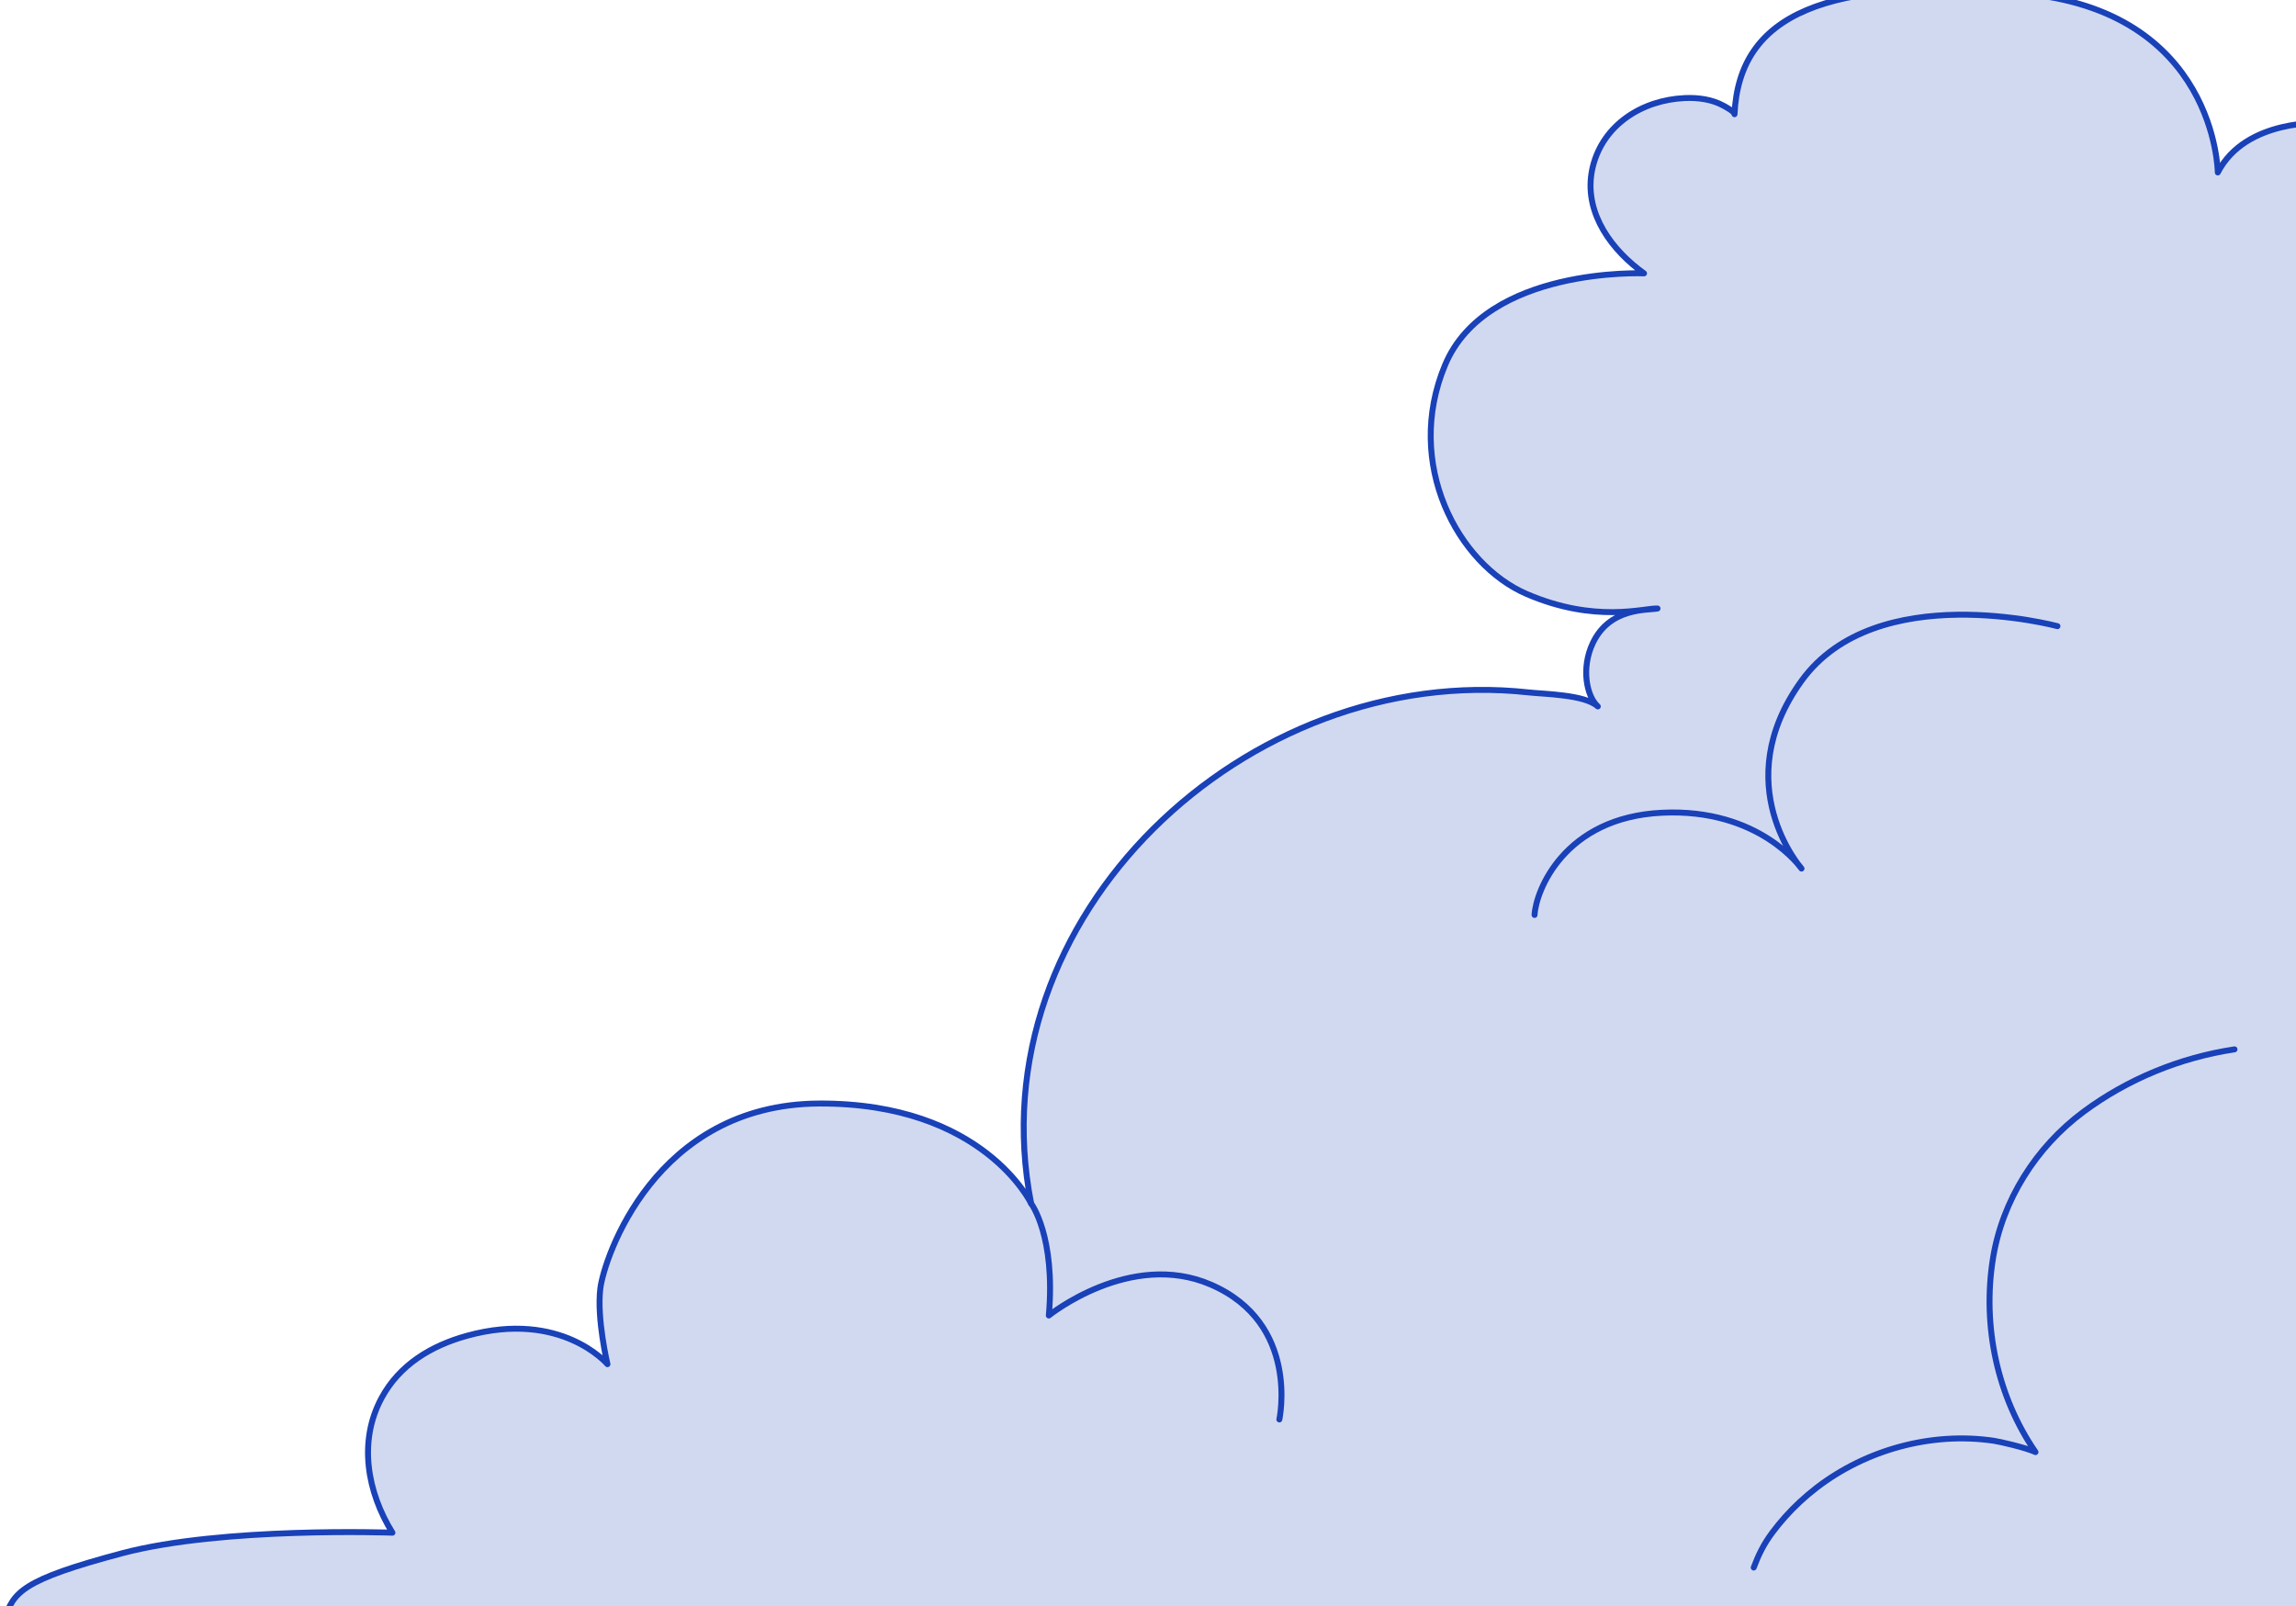
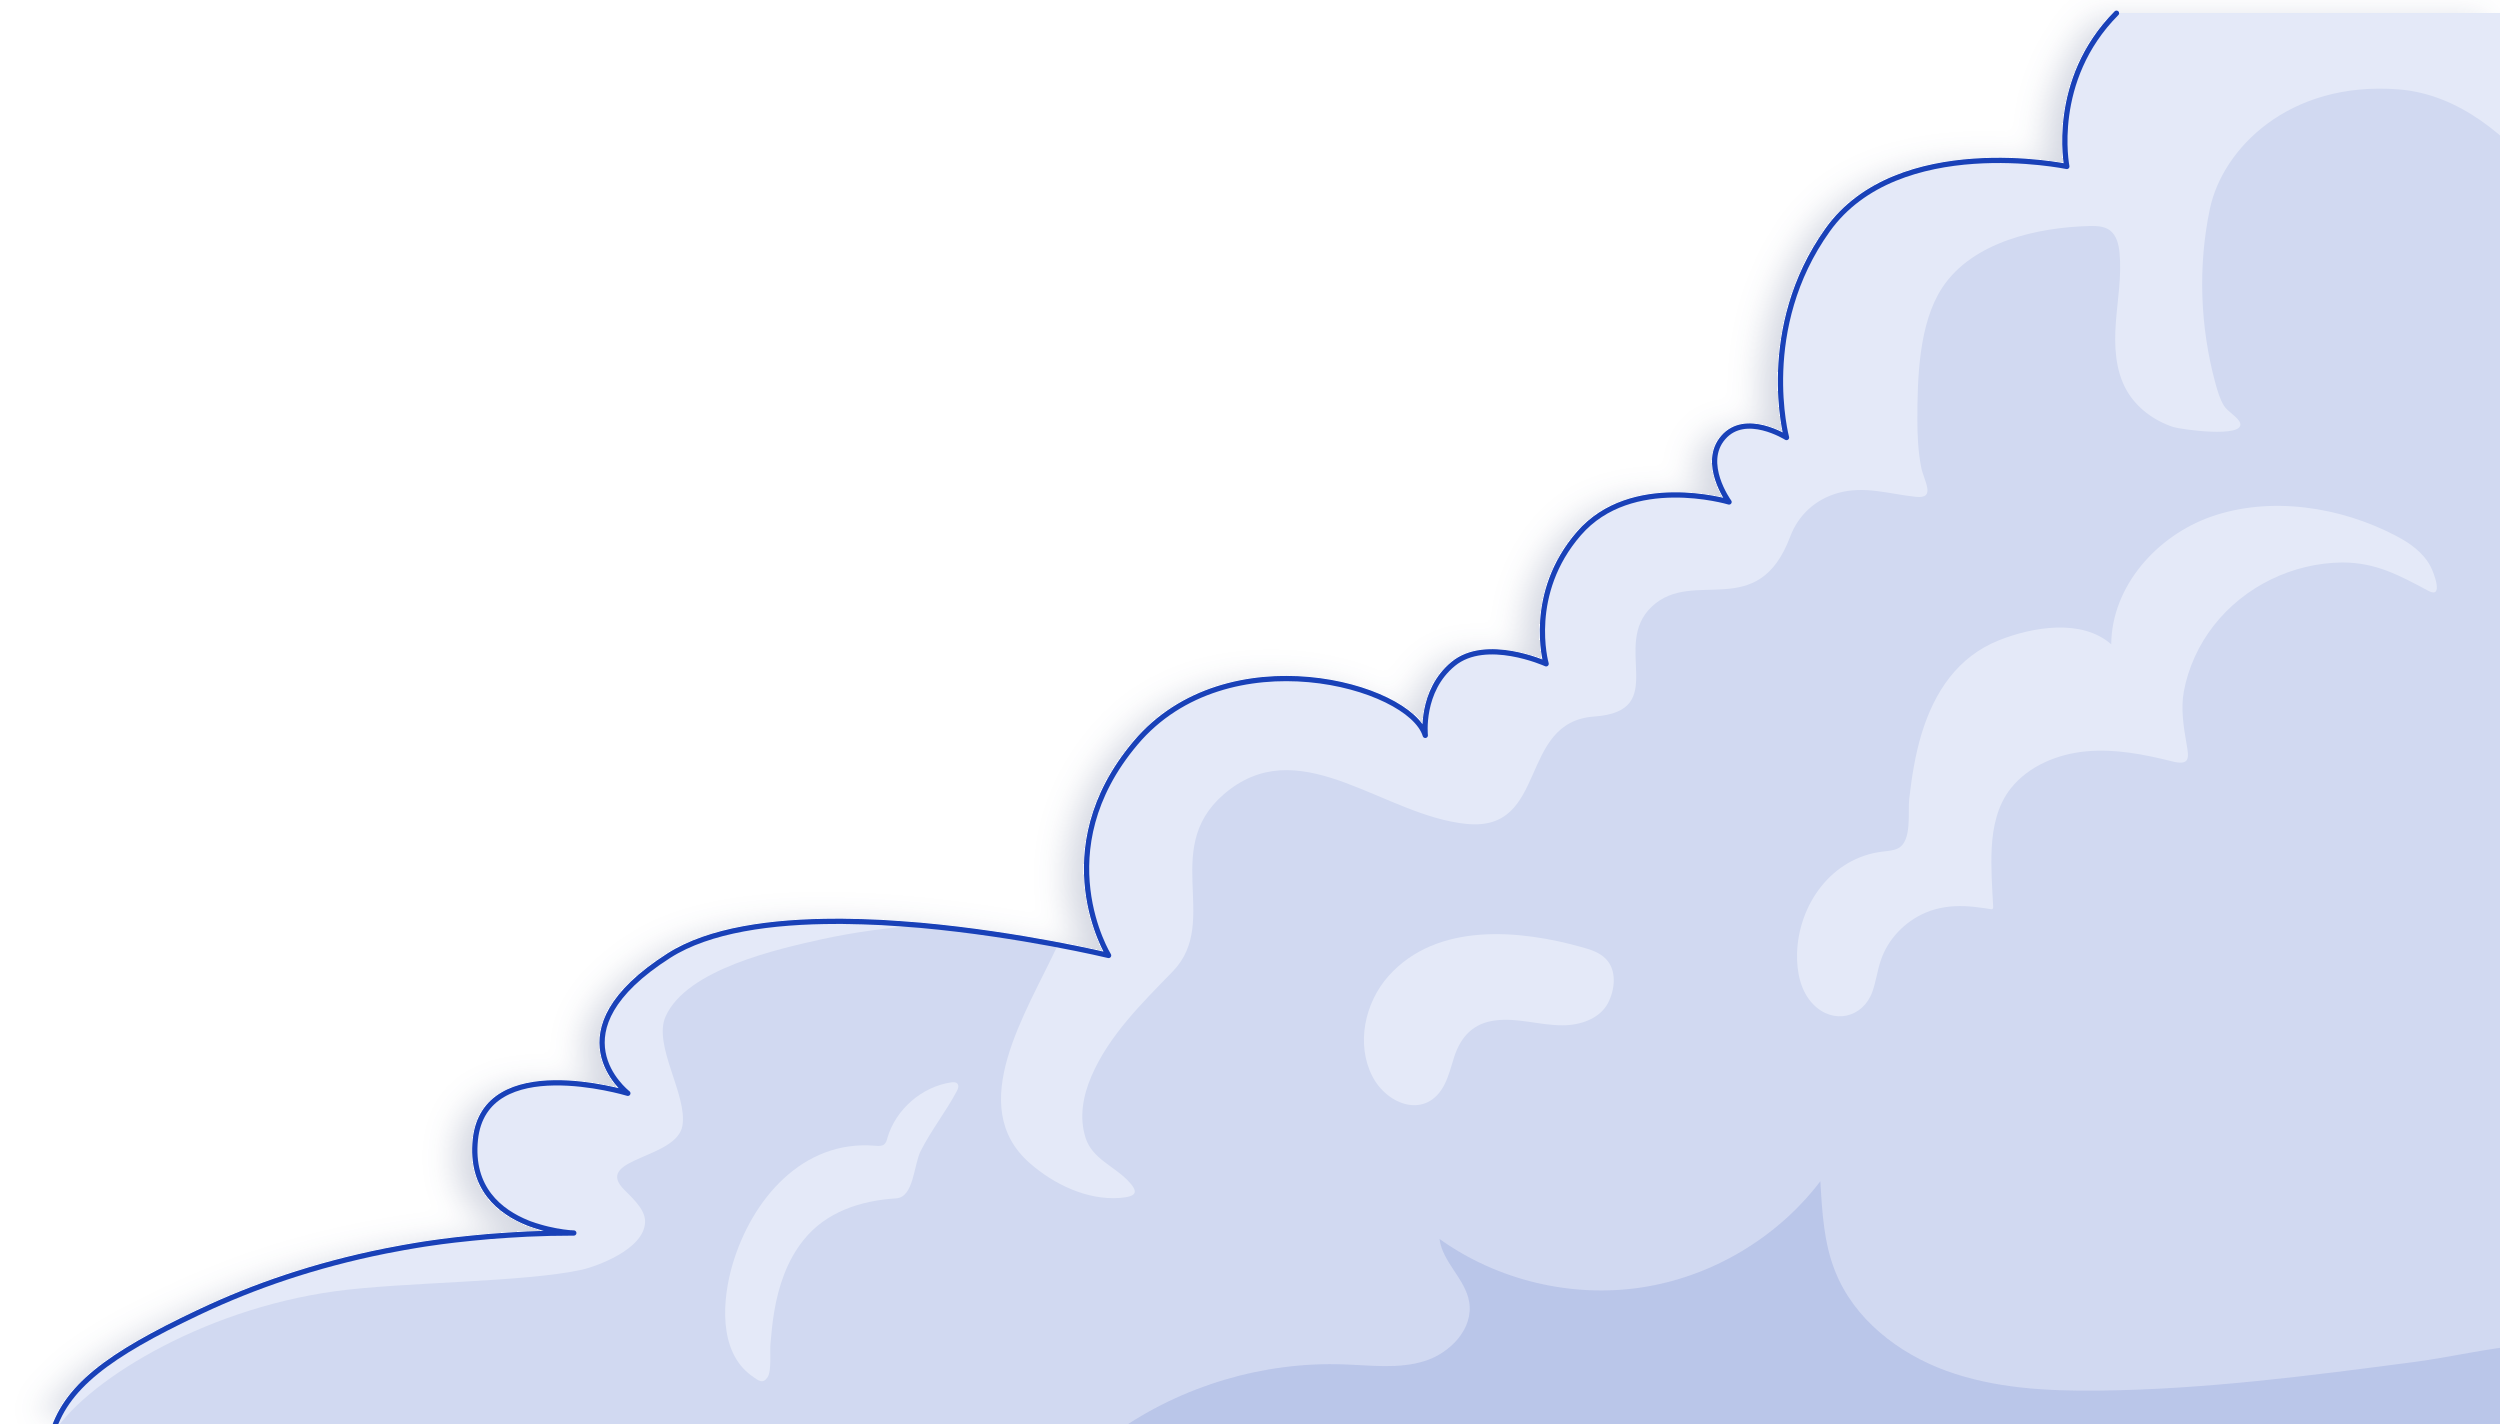
- <svg xmlns="http://www.w3.org/2000/svg" width="1544" height="1080" viewBox="0 0 1544 1080" fill="none">
-   <path d="M1562.64 82.71C1562.64 82.71 1510.23 79.45 1491.41 115.98C1491.41 115.98 1490.41 6.76 1359.3 -4.44C1228.19 -15.63 1169.45 9.65 1166.42 76.81C1166.5 75.08 1160.33 71.82 1159.18 71.18C1151.32 66.8 1141.94 65.57 1133.02 65.96C1104.22 67.23 1078.15 83.9 1071.18 111.93C1064.35 139.41 1080.42 164.35 1101.86 181.08C1103.08 182.03 1104.31 182.95 1105.56 183.86C1105.56 183.86 999.467 179.22 971.747 245.55C944.027 311.88 980.347 379.6 1026.71 399.54C1073.07 419.48 1105.85 408.81 1114.64 409.28C1107.55 410.58 1082.55 408.52 1071.15 432.47C1063.17 449.23 1066.85 468.18 1074.49 475.14C1065.69 467.13 1038.72 466.9 1027.93 465.71C839.007 444.98 655.517 616.37 693.417 809.49C693.417 809.49 661.267 741.65 550.757 742.22C440.247 742.79 406.087 846.54 403.677 866.83C401.267 887.12 408.497 917.53 408.497 917.53C408.497 917.53 377.557 880.87 314.057 898.42C289.717 905.15 268.527 918.05 256.537 940.37C240.857 969.54 246.987 1003.63 263.897 1030.88C263.897 1030.88 149.697 1026.75 82.187 1044.69C14.677 1062.63 9.047 1070.82 3.017 1089.15C-3.013 1107.48 1561.28 1089.15 1561.28 1089.15L1562.63 82.72L1562.64 82.71Z" fill="#D1D9F1" stroke="#1941B8" stroke-width="4" stroke-linecap="round" stroke-linejoin="round" />
-   <path d="M1502.65 705.79C1465.97 711.29 1430.76 725.83 1401.25 747.68C1368.94 771.6 1346.4 807.63 1340.18 846.67C1332.97 891.93 1343.12 939.24 1368.82 976.66C1361.81 973.48 1344.73 969.63 1340.63 969.03C1298.78 962.9 1254.9 975.11 1221.81 1000.48C1217.87 1003.5 1214.07 1006.71 1210.44 1010.08C1203.57 1016.47 1197.29 1023.45 1191.73 1030.94C1186.11 1038.5 1182.56 1045.71 1179.33 1054.32" stroke="#1941B8" stroke-width="4" stroke-linecap="round" stroke-linejoin="round" />
-   <path d="M693.417 809.48C693.417 809.48 709.977 831.38 705.307 884.8C705.307 884.8 760.087 840.53 814.307 864.03C874.427 890.08 860.328 954.71 860.328 954.71" stroke="#1941B8" stroke-width="4" stroke-linecap="round" stroke-linejoin="round" />
-   <path d="M1383.58 421.15C1383.58 421.15 1261.71 388.38 1211.47 457.92C1161.23 527.46 1211.47 584.2 1211.47 584.2C1211.47 584.2 1183.47 543.44 1117.59 546.64C1051.71 549.84 1032.77 599.39 1031.95 615.38" stroke="#1941B8" stroke-width="4" stroke-linecap="round" stroke-linejoin="round" />
+ <svg xmlns="http://www.w3.org/2000/svg" width="1897" height="1080" viewBox="0 0 1897 1080" fill="none">
+   <g filter="url(#filter0_d_312_57)">
+     <path d="M1928.9 10V1090H39C48.8 1052.5 82.9 1028 149.9 996.2C151 995.7 152 995.2 153.1 994.7C192 976.4 238.2 960.1 292.7 949.2C297.3 948.3 301.9 947.4 306.5 946.6C309.6 946.1 312.7 945.5 315.8 945C317.9 944.7 319.9 944.3 322 944C323.1 943.8 324.3 943.7 325.4 943.5C331.8 942.5 338.4 941.7 345 940.9C353.8 939.9 362.8 939 372 938.2C381.2 937.5 390.5 936.9 400.1 936.4C405.9 936.2 411.7 936 417.6 935.8C423.5 935.7 429.4 935.6 435.4 935.6H435.1C434.8 935.6 434.4 935.6 433.9 935.5H432.9C432.7 935.5 432.5 935.5 432.2 935.4H431.8C430.6 935.3 429.2 935.1 427.6 934.9C427.2 934.8 426.7 934.8 426.3 934.7C425.4 934.6 424.4 934.4 423.4 934.2C423.1 934.2 422.9 934.1 422.6 934.1C422.1 934 421.6 933.9 421 933.8C420.5 933.7 420 933.6 419.6 933.5C418.4 933.2 417.1 933 415.8 932.7C414.7 932.4 413.7 932.2 412.6 931.9C411.8 931.7 410.9 931.4 410.1 931.2C408.7 930.8 407.3 930.3 405.8 929.9C405.2 929.7 404.6 929.5 404.1 929.3C403.5 929.1 402.9 928.9 402.3 928.7C401.7 928.5 401.1 928.2 400.5 928C379.3 919.5 356.9 901.7 360.7 864.7C367.8 797.2 474.7 829.1 476.4 829.6C475.2 828.6 416.9 782.9 507.6 725.1C538.2 705.6 585.5 699.1 634.9 699.1H639.5C640.9 699.1 642.3 699.1 643.7 699.2H644.9C646.2 699.2 647.5 699.3 648.8 699.3C650.5 699.3 652.2 699.4 653.9 699.4C654.8 699.4 655.7 699.4 656.6 699.5C660 699.6 663.4 699.8 666.7 699.9C667.5 699.9 668.2 700 669 700C670 700 671 700.1 672.1 700.2C673.7 700.3 675.2 700.4 676.7 700.5C678.2 700.6 679.6 700.7 681.1 700.8H681.5C685.9 701.1 690.2 701.4 694.5 701.8C695.8 701.9 697.1 702 698.4 702.1C774.8 709 841.2 725 841.2 725C841.2 725 792.3 645.9 861.7 563.7C931.1 481.5 1069.9 519.7 1081.5 558C1081.5 558 1077.7 524.2 1102.8 503.7C1127.6 483.4 1172.3 503.3 1173.2 503.7C1172.9 502.7 1158.4 450.5 1198.1 404.8C1237.8 359 1310.9 380.6 1312 380.9C1311.5 380.3 1290.8 351.3 1307.6 332C1324.5 312.4 1355.6 332 1355.6 332C1355.6 332 1333.4 249.2 1386.8 174.5C1440.2 99.7 1568.3 126.3 1568.3 126.3C1568.3 126.3 1555.3 61 1606 10L1928.9 10Z" fill="#D1D9F1" />
+     <g style="mix-blend-mode:screen" opacity="0.5">
+       <path d="M505.1 771.2C495.2 793.1 521.9 831 517.8 854.3C513.4 879 452.9 878.7 472 901C476.6 906.4 489.9 916.5 489.5 927.3C488.8 948.4 451.5 961.2 441.8 963.4C398 973.1 305.9 972.7 254.2 979.8C151.6 993.9 61.9 1050.1 39 1090C48.8 1052.5 82.9 1028 149.9 996.2C151 995.7 152 995.2 153.1 994.7C192 976.4 238.2 960.1 292.7 949.2C297.3 948.3 301.9 947.4 306.5 946.6C309.6 946.1 312.7 945.5 315.8 945C317.9 944.7 319.9 944.3 322 944C323.1 943.8 324.3 943.7 325.4 943.5C331.8 942.5 338.4 941.7 345 940.9C353.8 939.9 362.8 939 372 938.2C381.2 937.5 390.5 936.9 400.1 936.4C405.9 936.2 411.7 936 417.6 935.8C423.5 935.7 429.5 935.6 435.5 935.6H435.1C434.8 935.6 434.4 935.6 433.9 935.5H432.9C432.7 935.5 432.5 935.5 432.2 935.4H431.8C430.6 935.3 429.2 935.1 427.6 934.9C427.2 934.8 426.7 934.8 426.3 934.7C425.4 934.6 424.4 934.4 423.4 934.2C423.1 934.2 422.9 934.1 422.6 934.1C422.1 934 421.6 933.9 421 933.8C420.5 933.7 420 933.6 419.6 933.5C418.4 933.3 417.1 933 415.8 932.7C414.7 932.4 413.7 932.2 412.6 931.9C411.8 931.7 410.9 931.4 410.1 931.2C408.7 930.8 407.3 930.3 405.8 929.9C405.2 929.7 404.6 929.5 404.1 929.3C403.5 929.1 402.9 928.9 402.3 928.7C401.7 928.5 401.1 928.2 400.5 928C379.3 919.5 356.9 901.7 360.7 864.7C367.8 797.2 474.7 829.1 476.4 829.6C475.2 828.6 416.9 782.9 507.6 725.1C538.2 705.6 585.5 699.1 634.9 699.1H639.5C640.9 699.1 642.3 699.1 643.7 699.2H644.9C646.2 699.2 647.5 699.3 648.8 699.3C650.5 699.3 652.2 699.4 653.9 699.4C654.8 699.4 655.7 699.4 656.6 699.5C660 699.6 663.4 699.8 666.7 699.9C667.5 699.9 668.2 700 669 700C670 700 671 700.1 672.1 700.2C673.7 700.3 675.2 700.4 676.7 700.5C678.2 700.6 679.6 700.7 681.1 700.8H681.5C685.9 701.1 690.2 701.4 694.5 701.8C695.8 701.9 697.1 702 698.4 702.1C673.5 703.9 648.6 707.3 624.4 712.5C589.7 720.2 521.1 735.5 505.1 771.2V771.2Z" fill="#D1D9F1" />
+     </g>
+     <g style="mix-blend-mode:screen" opacity="0.5">
+       <path d="M1928.9 10V135.4C1903.5 105 1867 71.4 1819.8 67.8C1736.5 61.4 1686.5 113 1676.9 158.3C1667.7 201.8 1669.4 248.1 1681.1 291C1682.7 296.7 1684.4 302.7 1687.5 307.8C1690.1 312.2 1698.4 316.7 1699.8 320.9C1703.6 332.7 1654.4 325.8 1649 324C1634.5 319.2 1621.4 309.6 1613.8 296.4C1605 281 1604.2 262.4 1605.5 244.8C1606.8 227.2 1610 209.5 1608.3 191.8C1607.7 185.4 1606 178.5 1600.9 174.7C1596.6 171.6 1590.9 171.4 1585.6 171.5C1546.5 172.5 1496.7 183.3 1473.7 218.4C1455.9 245.6 1454.9 287.2 1454.9 318.8C1454.9 330.6 1455.5 342.5 1457.7 354.1C1459.6 364.6 1469.6 378.7 1453.8 377C1433.6 374.9 1414.9 368.4 1394.6 374.1C1377.6 378.9 1364.6 390.7 1358.4 407.2C1333.9 472.4 1285 430.6 1253.5 460.2C1221.9 489.7 1267.8 539.6 1209.7 543.7C1151.6 547.8 1175.1 631.3 1112.9 625.2C1050.8 619.1 989.6 557 933.6 598.7C877.6 640.5 927.5 698.5 889.8 737.2C866.7 761 841.5 785.6 828.2 816.6C821.8 831.4 818.7 847.9 823.8 863.6C828.9 879.1 844.9 884.7 855.5 895.5C864.6 904.7 862.5 908 849.6 909C824.9 910.8 799.6 898.6 781.4 882.6C731.9 839.2 778.7 768.7 802.8 716.8C826.7 721.3 841.6 724.9 841.6 724.9C841.6 724.9 792.7 645.8 862.1 563.6C931.5 481.4 1070.3 519.6 1081.9 557.9C1081.9 557.9 1078.1 524.1 1103.2 503.6C1128 483.3 1172.7 503.2 1173.6 503.6C1173.3 502.6 1158.8 450.4 1198.5 404.7C1238.2 358.9 1311.3 380.5 1312.4 380.8C1311.9 380.2 1291.2 351.2 1308 331.9C1324.9 312.3 1356 331.9 1356 331.9C1356 331.9 1333.8 249.1 1387.2 174.4C1440.6 99.6 1568.7 126.2 1568.7 126.2C1568.7 126.2 1555.3 61 1606 10H1928.9V10Z" fill="#D1D9F1" />
+     </g>
+     <g style="mix-blend-mode:screen" opacity="0.5">
+       <path d="M1777.3 426.8C1739.6 427.2 1703 444.9 1679.7 474.8C1668.4 489.3 1660.5 506.5 1657.1 524.6C1654.7 537.8 1656.9 551.7 1659.2 564.7C1661 575.2 1661.9 581.2 1648.1 577.7C1626.9 572.4 1605 568.1 1583.2 570.1C1561.4 572.1 1539.4 581.1 1525.8 598.2C1515.6 611.1 1512.1 627.6 1511.3 643.6C1510.6 658.2 1511.6 673 1512.4 687.6C1512.4 688.2 1512.5 688.8 1512.2 689.3C1511.6 690.4 1510.5 689.8 1509.6 689.7C1508.3 689.5 1507 689.3 1505.7 689.1C1500.8 688.4 1495.8 687.8 1490.9 687.6C1480.7 687.2 1470.6 688.5 1461.2 692.5C1445.4 699.2 1432.5 712.6 1427.1 728.9C1424.5 736.6 1423.5 744.8 1420.8 752.4C1413.7 772.4 1391 777.7 1375.8 762C1366.2 752.1 1363.3 737.4 1363.6 723.6C1364.6 686.4 1389.8 650.8 1428.5 646.2C1432.5 645.7 1436.7 645.5 1440.3 643.7C1451 638.2 1447.6 616.1 1448.7 606.4C1450.6 589.7 1453.2 573 1458.1 556.8C1467.8 525 1485.5 498.3 1516.9 485.8C1542.1 475.8 1579.6 469.2 1602 488.9C1602.4 444.5 1637 406.5 1677.4 392.2C1722.8 376.1 1776.2 384.6 1818.1 406.6C1828.6 412.1 1838.8 419.2 1844.4 430C1846.7 434.4 1854.6 454.8 1842.6 448.3C1820.5 436.5 1802.8 426.8 1777.3 426.8V426.8Z" fill="#D1D9F1" />
+     </g>
+     <g style="mix-blend-mode:screen" opacity="0.5">
+       <path d="M1201.7 719.1C1201.5 719 1201.2 719 1201 718.9C1153.3 705.4 1090.4 699.5 1053.7 740.5C1035.5 760.9 1028.9 792.3 1041.3 816.6C1052.7 838.9 1082.6 849.5 1096.1 822.9C1099.5 816.2 1101.2 808.9 1103.5 801.8C1108.6 786.4 1118 776.4 1134.6 774.3C1151.8 772.1 1168.6 778.1 1185.7 778C1199.2 778 1214 773 1220.2 761C1225.4 751 1227.1 736.3 1218.5 727.6C1214.1 723.1 1207.9 720.8 1201.7 719.1Z" fill="#D1D9F1" />
+     </g>
+     <g style="mix-blend-mode:screen" opacity="0.5">
+       <path d="M670.9 868.4C669.1 869.8 666.5 869.6 664.1 869.4C608.9 864.7 570.5 910.3 556 959C548.1 985.5 544.7 1025.4 570.3 1043.9C576 1048.1 578.9 1050.2 582.4 1045.1C585.6 1040.3 584.1 1026 584.6 1020.1C585.3 1011.7 586.1 1003.4 587.5 995.1C590.8 975.7 597.2 956.6 609.6 941.1C626.8 919.4 653.3 911 680.1 909.3C693.4 908.4 693.3 884 698.6 873.4C706.6 857.6 717.7 843.6 726 828C727 826.2 727.8 823.9 726.5 822.3C725.4 821 723.5 821.1 721.8 821.3C699.5 824.6 679.8 841.7 673.4 863.3C673 865.1 672.4 867.1 670.9 868.4C670.9 868.3 670.9 868.4 670.9 868.4V868.4Z" fill="#D1D9F1" />
+     </g>
+     <g style="mix-blend-mode:multiply" opacity="0.6">
+       <path d="M1928.9 1021.6V1090H842.6C844 1088.8 845.5 1087.7 846.9 1086.7C896.9 1051.5 958.6 1033.1 1019.7 1035.3C1040.2 1036 1061.3 1038.9 1080.9 1032.8C1100.5 1026.7 1118.3 1008.1 1114.8 987.8C1111.8 970.3 1094.5 957.7 1092.3 940.1C1136.1 971.5 1192.4 985 1245.7 976.9C1299 968.8 1348.7 939.2 1381.3 896.3C1382.6 919.4 1383.9 943.1 1392.5 964.6C1406.8 1000.8 1440.3 1026.9 1476.9 1040.2C1513.5 1053.5 1553.1 1055.6 1592 1055.2C1672.5 1054.4 1752.6 1043.9 1832.5 1033.4C1859.4 1029.8 1886.7 1023.2 1913.7 1020.8C1919.1 1020.3 1924.2 1020.6 1928.9 1021.6V1021.6Z" fill="#D1D9F1" />
+     </g>
+     <path d="M39 1090C48.8 1052.5 82.9 1028 149.9 996.2C151 995.7 152 995.2 153.1 994.7C192 976.4 238.2 960.1 292.7 949.2C297.3 948.3 301.9 947.4 306.5 946.6C309.6 946.1 312.7 945.5 315.8 945C317.9 944.7 319.9 944.3 322 944C323.1 943.8 324.3 943.7 325.4 943.5C331.8 942.5 338.4 941.7 345 940.9C353.8 939.9 362.8 939 372 938.2C381.2 937.5 390.5 936.9 400.1 936.4C405.9 936.2 411.7 936 417.6 935.8C423.5 935.7 429.4 935.6 435.4 935.6H435.1C434.8 935.6 434.4 935.6 433.9 935.5H432.9C432.7 935.5 432.5 935.5 432.2 935.4H431.8C430.6 935.3 429.2 935.1 427.6 934.9C427.2 934.8 426.7 934.8 426.3 934.7C425.4 934.6 424.4 934.4 423.4 934.2C423.1 934.2 422.9 934.1 422.6 934.1C422.1 934 421.6 933.9 421 933.8C420.5 933.7 420 933.6 419.6 933.5C418.4 933.2 417.1 933 415.8 932.7C414.7 932.4 413.7 932.2 412.6 931.9C411.8 931.7 410.9 931.4 410.1 931.2C408.7 930.8 407.3 930.3 405.8 929.9C405.2 929.7 404.6 929.5 404.1 929.3C403.5 929.1 402.9 928.9 402.3 928.7C401.7 928.5 401.1 928.2 400.5 928C379.3 919.5 356.9 901.7 360.7 864.7C367.8 797.2 474.7 829.1 476.4 829.6C475.2 828.6 416.9 782.9 507.6 725.1C538.2 705.6 585.5 699.1 634.9 699.1H639.5C640.9 699.1 642.3 699.1 643.7 699.2H644.9C646.2 699.2 647.5 699.3 648.8 699.3C650.5 699.3 652.2 699.4 653.9 699.4C654.8 699.4 655.7 699.4 656.6 699.5C660 699.6 663.4 699.8 666.7 699.9C667.5 699.9 668.2 700 669 700C670 700 671 700.1 672.1 700.2C673.7 700.3 675.2 700.4 676.7 700.5C678.2 700.6 679.6 700.7 681.1 700.8H681.5C685.9 701.1 690.2 701.4 694.5 701.8C695.8 701.9 697.1 702 698.4 702.1C774.8 709 841.2 725 841.2 725C841.2 725 792.3 645.9 861.7 563.7C931.1 481.5 1069.9 519.7 1081.5 558C1081.5 558 1077.7 524.2 1102.8 503.7C1127.6 483.4 1172.3 503.3 1173.2 503.7C1172.9 502.7 1158.4 450.5 1198.1 404.8C1237.8 359 1310.9 380.6 1312 380.9C1311.5 380.3 1290.8 351.3 1307.6 332C1324.5 312.4 1355.6 332 1355.6 332C1355.6 332 1333.4 249.2 1386.8 174.5C1440.2 99.7 1568.3 126.3 1568.3 126.3C1568.3 126.3 1555.3 61 1606 10" stroke="#1941B8" stroke-width="4" stroke-linecap="round" stroke-linejoin="round" />
+   </g>
+   <defs>
+     <filter id="filter0_d_312_57" x="-0" y="-11" width="1941.9" height="1134" filterUnits="userSpaceOnUse" color-interpolation-filters="sRGB">
+       <feFlood flood-opacity="0" result="BackgroundImageFix" />
+       <feColorMatrix in="SourceAlpha" type="matrix" values="0 0 0 0 0 0 0 0 0 0 0 0 0 0 0 0 0 0 127 0" result="hardAlpha" />
+       <feOffset dx="-12" dy="6" />
+       <feGaussianBlur stdDeviation="12.5" />
+       <feComposite in2="hardAlpha" operator="out" />
+       <feColorMatrix type="matrix" values="0 0 0 0 0.138 0 0 0 0 0.206 0 0 0 0 0.408 0 0 0 0.2 0" />
+       <feBlend mode="normal" in2="BackgroundImageFix" result="effect1_dropShadow_312_57" />
+       <feBlend mode="normal" in="SourceGraphic" in2="effect1_dropShadow_312_57" result="shape" />
+     </filter>
+   </defs>
</svg>
